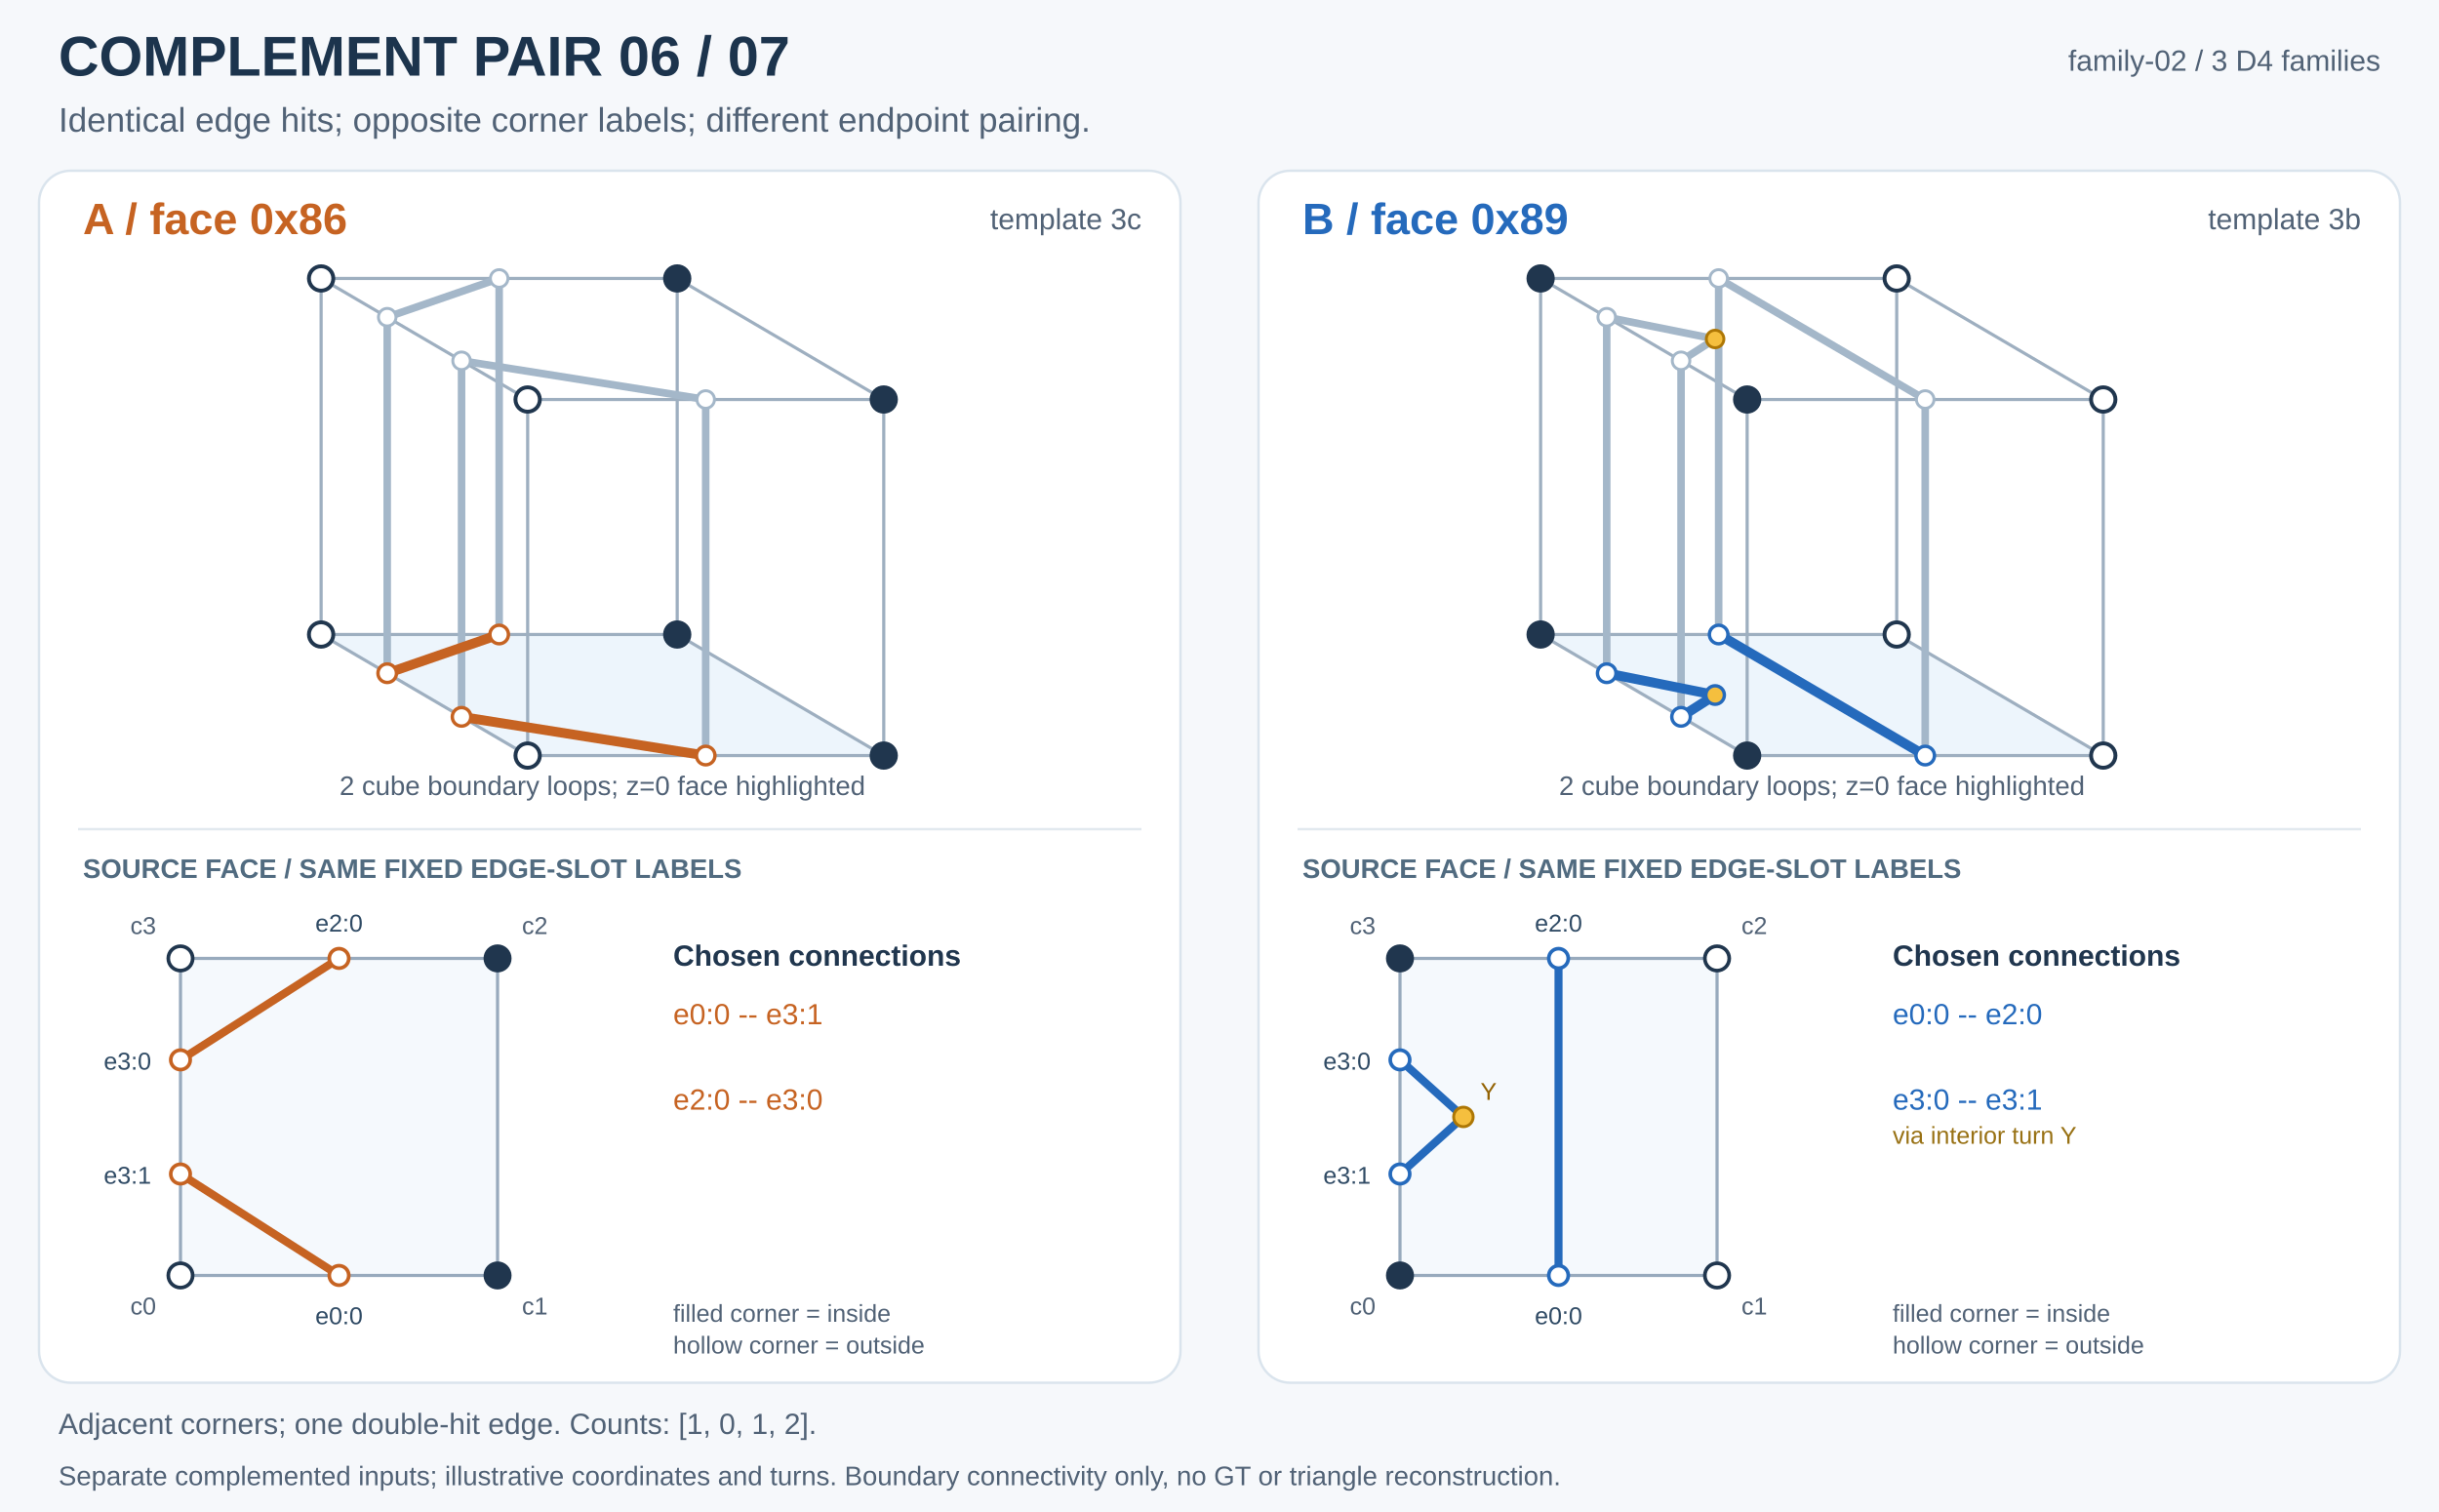
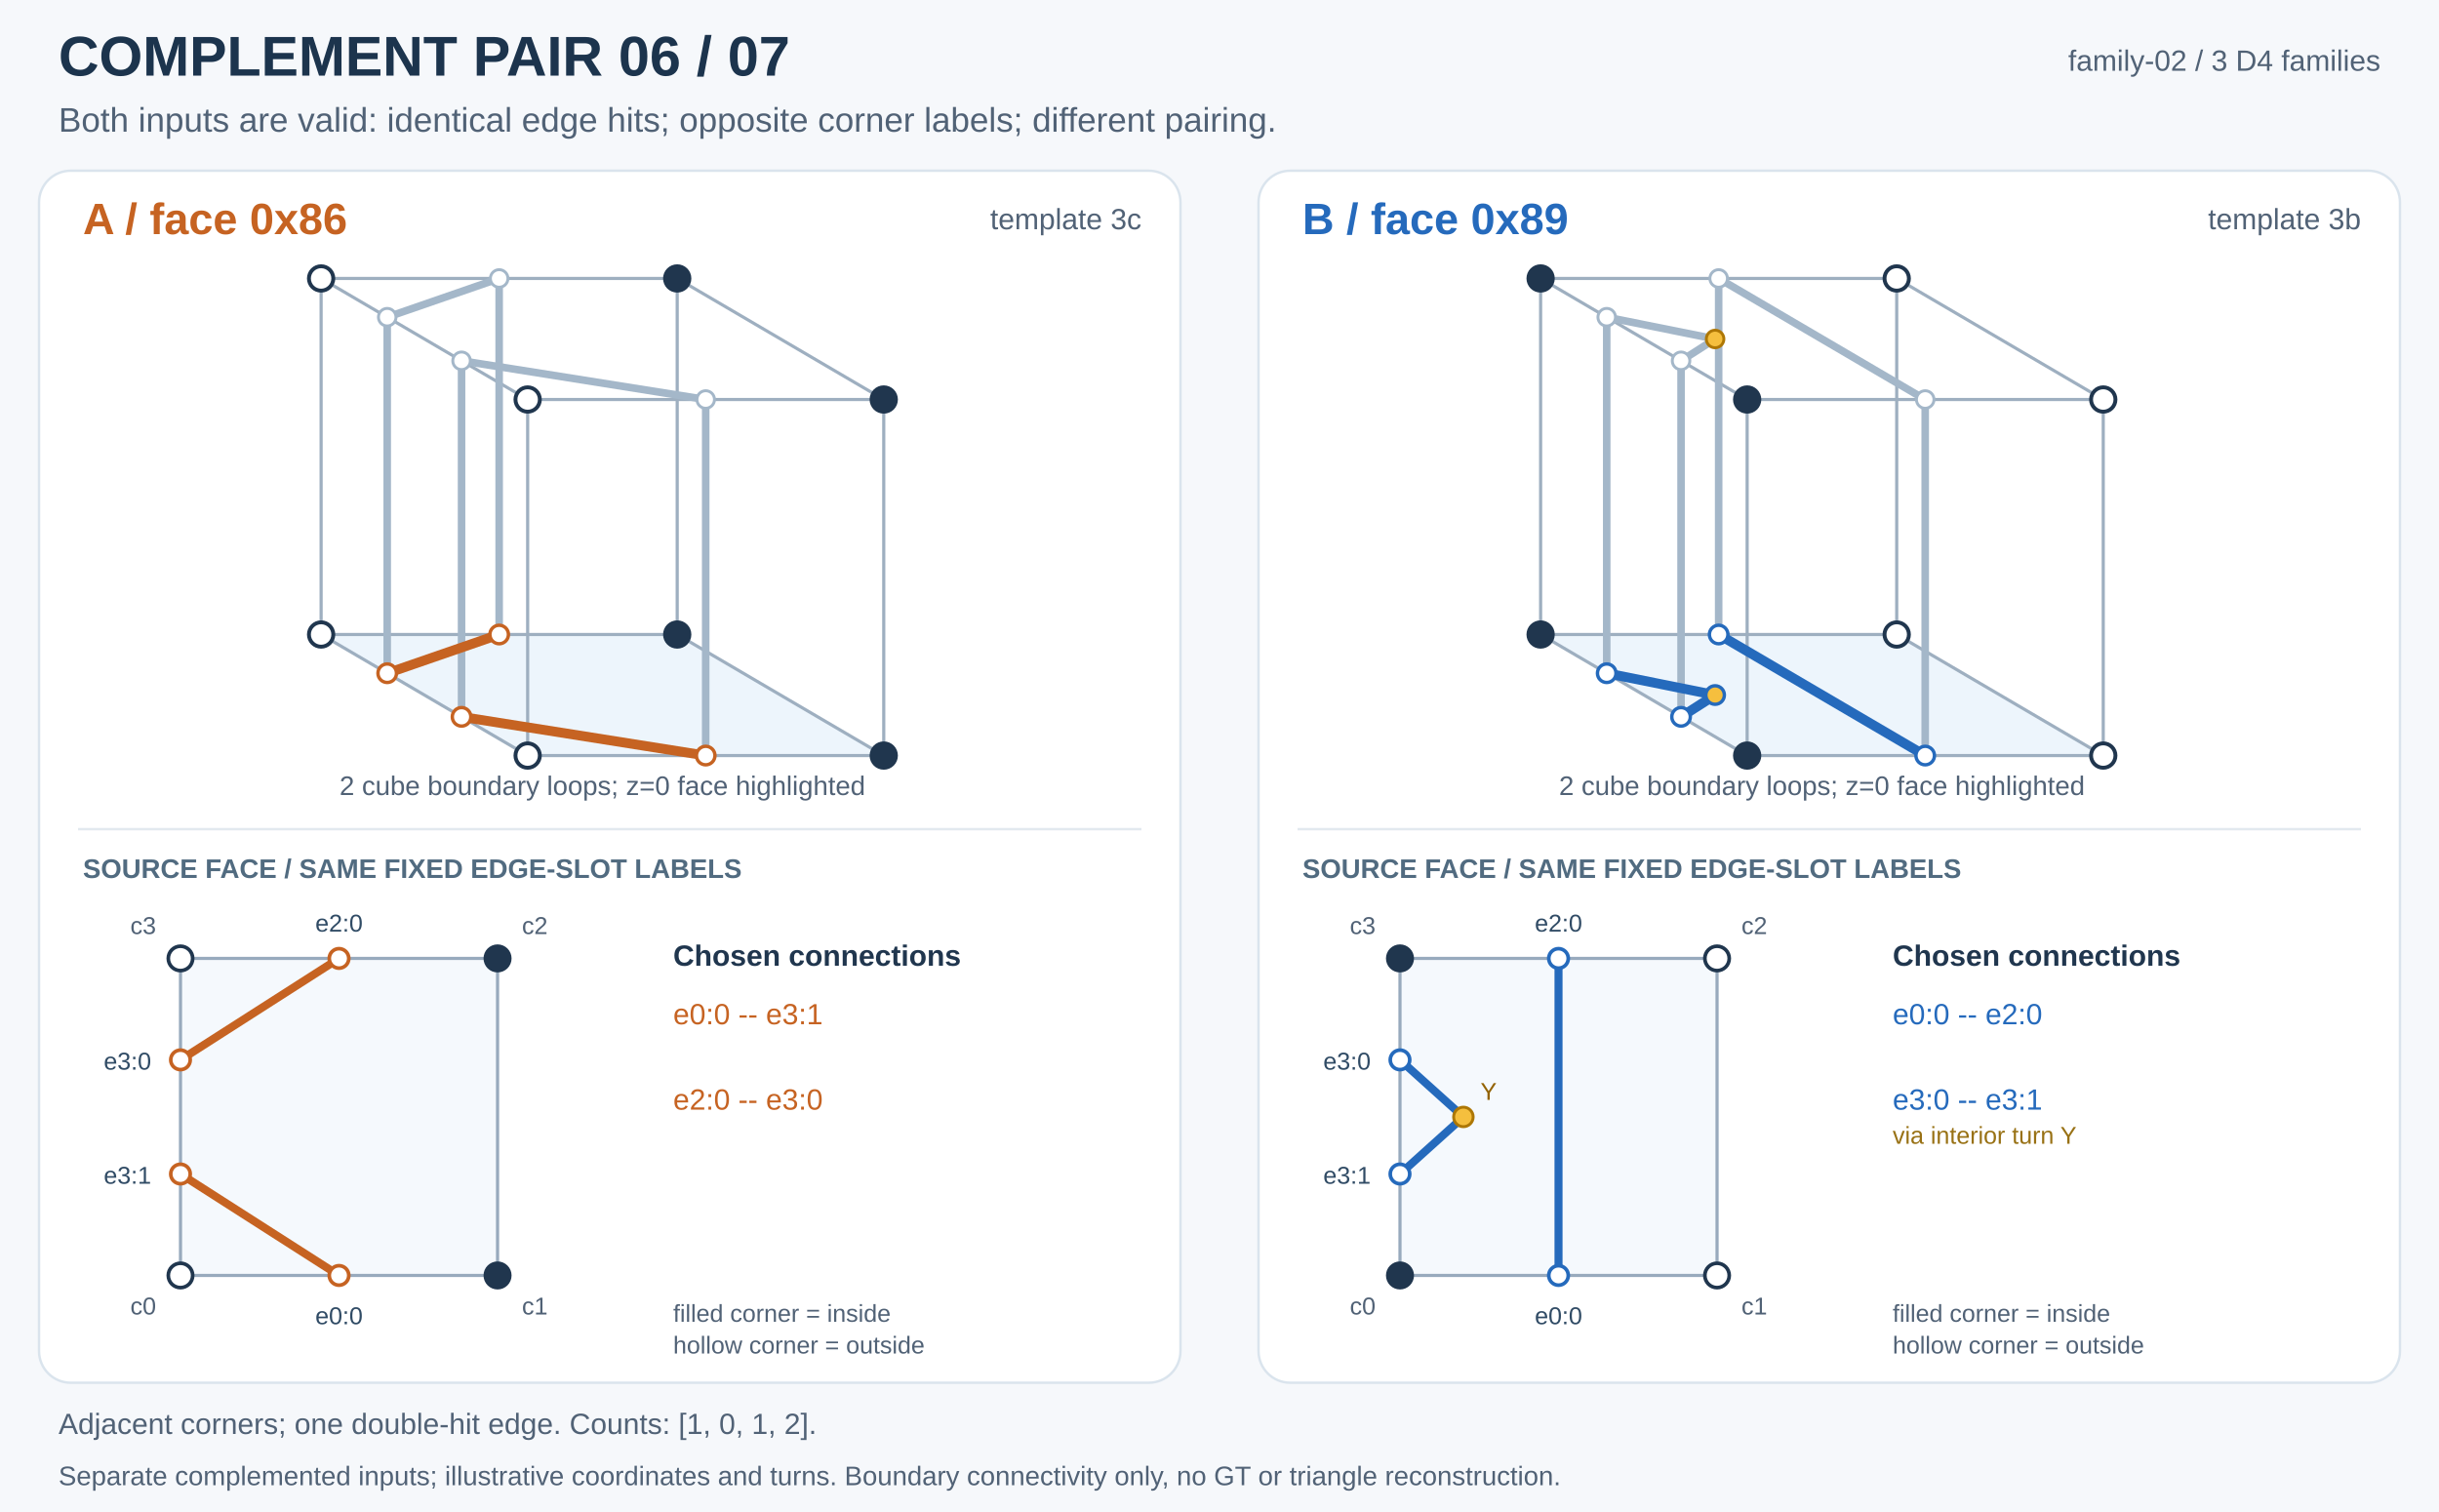
<svg xmlns="http://www.w3.org/2000/svg" width="1000" height="620" viewBox="0 0 1000 620" role="img">
  <rect width="100%" height="100%" fill="#f6f8fb" />
  <g font-family="Segoe UI, Arial, sans-serif">
    <text x="24" y="31" font-size="23" fill="#1c344d" font-weight="700">COMPLEMENT PAIR 06 / 07</text>
    <text x="976" y="29" font-size="12" fill="#516276" text-anchor="end">family-02 / 3 D4 families</text>
-     <text x="24" y="54" font-size="14" fill="#516276">Identical edge hits; opposite corner labels; different endpoint pairing.</text>
+     <text x="24" y="54" font-size="14" fill="#516276">Both inputs are valid: identical edge hits; opposite corner labels; different pairing.</text>
    <rect x="16" y="70" width="468" height="497" rx="13" fill="white" stroke="#dae4ed" />
    <text x="34" y="96" font-size="18" fill="#c66322" font-weight="700">A  /  face 0x86</text>
    <text x="468" y="94" font-size="12" fill="#516276" text-anchor="end">template 3c</text>
    <polygon points="131.66,260.18 277.66,260.18 362.34,309.82 216.34,309.82" fill="#e4f0fa" fill-opacity=".65" stroke="none" />
    <polyline points="131.66,260.18 277.66,260.18" fill="none" stroke="#9eafc0" stroke-width="1.3" />
    <polyline points="216.34,309.82 362.34,309.82" fill="none" stroke="#9eafc0" stroke-width="1.3" />
    <polyline points="131.66,114.18 277.66,114.18" fill="none" stroke="#9eafc0" stroke-width="1.3" />
    <polyline points="216.34,163.82 362.34,163.82" fill="none" stroke="#9eafc0" stroke-width="1.3" />
    <polyline points="131.66,260.18 216.34,309.82" fill="none" stroke="#9eafc0" stroke-width="1.3" />
    <polyline points="277.66,260.18 362.34,309.82" fill="none" stroke="#9eafc0" stroke-width="1.3" />
    <polyline points="131.66,114.18 216.34,163.82" fill="none" stroke="#9eafc0" stroke-width="1.3" />
    <polyline points="277.66,114.18 362.34,163.82" fill="none" stroke="#9eafc0" stroke-width="1.3" />
    <polyline points="131.66,260.18 131.66,114.18" fill="none" stroke="#9eafc0" stroke-width="1.3" />
    <polyline points="277.66,260.18 277.66,114.18" fill="none" stroke="#9eafc0" stroke-width="1.3" />
    <polyline points="216.34,309.82 216.34,163.82" fill="none" stroke="#9eafc0" stroke-width="1.3" />
    <polyline points="362.34,309.82 362.34,163.82" fill="none" stroke="#9eafc0" stroke-width="1.3" />
    <polyline points="204.66,260.18 204.66,114.18 158.76,130.06 158.76,276.06 204.66,260.18" fill="none" stroke="#a4b7c9" stroke-width="3.1" stroke-linejoin="round" />
    <polyline points="289.34,309.82 289.34,163.82 189.24,147.94 189.24,293.94 289.34,309.82" fill="none" stroke="#a4b7c9" stroke-width="3.1" stroke-linejoin="round" />
    <circle cx="204.66" cy="260.18" r="3.6" fill="#fff" stroke="#a4b7c9" stroke-width="1.2" />
    <circle cx="289.34" cy="309.82" r="3.6" fill="#fff" stroke="#a4b7c9" stroke-width="1.2" />
    <circle cx="204.66" cy="114.18" r="3.6" fill="#fff" stroke="#a4b7c9" stroke-width="1.2" />
    <circle cx="289.34" cy="163.82" r="3.6" fill="#fff" stroke="#a4b7c9" stroke-width="1.2" />
    <circle cx="158.76" cy="276.06" r="3.6" fill="#fff" stroke="#a4b7c9" stroke-width="1.2" />
    <circle cx="189.24" cy="293.94" r="3.6" fill="#fff" stroke="#a4b7c9" stroke-width="1.2" />
    <circle cx="158.76" cy="130.06" r="3.6" fill="#fff" stroke="#a4b7c9" stroke-width="1.2" />
    <circle cx="189.24" cy="147.94" r="3.6" fill="#fff" stroke="#a4b7c9" stroke-width="1.2" />
    <circle cx="131.66" cy="260.18" r="5" fill="white" stroke="#20364e" stroke-width="1.6" />
    <circle cx="277.66" cy="260.18" r="5" fill="#20364e" stroke="#20364e" stroke-width="1.6" />
    <circle cx="216.34" cy="309.82" r="5" fill="white" stroke="#20364e" stroke-width="1.6" />
    <circle cx="362.34" cy="309.82" r="5" fill="#20364e" stroke="#20364e" stroke-width="1.6" />
    <circle cx="131.66" cy="114.18" r="5" fill="white" stroke="#20364e" stroke-width="1.6" />
    <circle cx="277.66" cy="114.18" r="5" fill="#20364e" stroke="#20364e" stroke-width="1.6" />
    <circle cx="216.34" cy="163.82" r="5" fill="white" stroke="#20364e" stroke-width="1.6" />
    <circle cx="362.34" cy="163.82" r="5" fill="#20364e" stroke="#20364e" stroke-width="1.6" />
    <polyline points="289.34,309.82 189.24,293.94" fill="none" stroke="#c66322" stroke-width="4" stroke-linejoin="round" />
    <circle cx="289.34" cy="309.82" r="3.8" fill="white" stroke="#c66322" stroke-width="1.4" />
    <circle cx="189.24" cy="293.94" r="3.8" fill="white" stroke="#c66322" stroke-width="1.4" />
    <polyline points="158.76,276.06 204.66,260.18" fill="none" stroke="#c66322" stroke-width="4" stroke-linejoin="round" />
    <circle cx="158.76" cy="276.06" r="3.8" fill="white" stroke="#c66322" stroke-width="1.4" />
    <circle cx="204.66" cy="260.18" r="3.8" fill="white" stroke="#c66322" stroke-width="1.4" />
    <text x="247" y="326" font-size="11" fill="#516276" text-anchor="middle">2 cube boundary loops; z=0 face highlighted</text>
    <line x1="32" y1="340" x2="468" y2="340" stroke="#e2e9ef" />
    <text x="34" y="360" font-size="11" fill="#516b80" font-weight="700">SOURCE FACE  /  SAME FIXED EDGE-SLOT LABELS</text>
    <rect x="74" y="393" width="130" height="130" fill="#f5f9fd" stroke="#98aabd" stroke-width="1.3" />
    <polyline points="139.00,393.00 74.00,434.60" fill="none" stroke="#c66322" stroke-width="3.3" stroke-linejoin="round" />
    <polyline points="74.00,481.40 139.00,523.00" fill="none" stroke="#c66322" stroke-width="3.3" stroke-linejoin="round" />
    <circle cx="139.00" cy="523.00" r="4" fill="white" stroke="#c66322" stroke-width="1.5" />
    <text x="139.0" y="543.0" font-size="10" fill="#304b65" text-anchor="middle">e0:0</text>
    <circle cx="139.00" cy="393.00" r="4" fill="white" stroke="#c66322" stroke-width="1.5" />
    <text x="139.0" y="382.0" font-size="10" fill="#304b65" text-anchor="middle">e2:0</text>
    <circle cx="74.00" cy="434.60" r="4" fill="white" stroke="#c66322" stroke-width="1.5" />
    <text x="62.0" y="438.6" font-size="10" fill="#304b65" text-anchor="end">e3:0</text>
    <circle cx="74.00" cy="481.40" r="4" fill="white" stroke="#c66322" stroke-width="1.5" />
    <text x="62.0" y="485.4" font-size="10" fill="#304b65" text-anchor="end">e3:1</text>
    <circle cx="74.00" cy="523.00" r="5" fill="white" stroke="#20364e" stroke-width="1.5" />
    <text x="64" y="539" font-size="10" fill="#516276" text-anchor="end">c0</text>
    <circle cx="204.00" cy="523.00" r="5" fill="#20364e" stroke="#20364e" stroke-width="1.5" />
    <text x="214" y="539" font-size="10" fill="#516276" text-anchor="start">c1</text>
    <circle cx="204.00" cy="393.00" r="5" fill="#20364e" stroke="#20364e" stroke-width="1.5" />
    <text x="214" y="383" font-size="10" fill="#516276" text-anchor="start">c2</text>
    <circle cx="74.00" cy="393.00" r="5" fill="white" stroke="#20364e" stroke-width="1.5" />
    <text x="64" y="383" font-size="10" fill="#516276" text-anchor="end">c3</text>
    <text x="276" y="396" font-size="12" fill="#20364e" font-weight="700">Chosen connections</text>
    <text x="276" y="420" font-size="12" fill="#c66322">e0:0 -- e3:1</text>
    <text x="276" y="455" font-size="12" fill="#c66322">e2:0 -- e3:0</text>
    <text x="276" y="542" font-size="10" fill="#516276">filled corner = inside</text>
    <text x="276" y="555" font-size="10" fill="#516276">hollow corner = outside</text>
    <rect x="516" y="70" width="468" height="497" rx="13" fill="white" stroke="#dae4ed" />
    <text x="534" y="96" font-size="18" fill="#256abc" font-weight="700">B  /  face 0x89</text>
    <text x="968" y="94" font-size="12" fill="#516276" text-anchor="end">template 3b</text>
    <polygon points="631.66,260.18 777.66,260.18 862.34,309.82 716.34,309.82" fill="#e4f0fa" fill-opacity=".65" stroke="none" />
    <polyline points="631.66,260.18 777.66,260.18" fill="none" stroke="#9eafc0" stroke-width="1.3" />
    <polyline points="716.34,309.82 862.34,309.82" fill="none" stroke="#9eafc0" stroke-width="1.3" />
    <polyline points="631.66,114.18 777.66,114.18" fill="none" stroke="#9eafc0" stroke-width="1.3" />
    <polyline points="716.34,163.82 862.34,163.82" fill="none" stroke="#9eafc0" stroke-width="1.3" />
    <polyline points="631.66,260.18 716.34,309.82" fill="none" stroke="#9eafc0" stroke-width="1.3" />
    <polyline points="777.66,260.18 862.34,309.82" fill="none" stroke="#9eafc0" stroke-width="1.3" />
    <polyline points="631.66,114.18 716.34,163.82" fill="none" stroke="#9eafc0" stroke-width="1.3" />
    <polyline points="777.66,114.18 862.34,163.82" fill="none" stroke="#9eafc0" stroke-width="1.3" />
    <polyline points="631.66,260.18 631.66,114.18" fill="none" stroke="#9eafc0" stroke-width="1.3" />
    <polyline points="777.66,260.18 777.66,114.18" fill="none" stroke="#9eafc0" stroke-width="1.3" />
    <polyline points="716.34,309.82 716.34,163.82" fill="none" stroke="#9eafc0" stroke-width="1.3" />
    <polyline points="862.34,309.82 862.34,163.82" fill="none" stroke="#9eafc0" stroke-width="1.3" />
    <polyline points="704.66,260.18 789.34,309.82 789.34,163.82 704.66,114.18 704.66,260.18" fill="none" stroke="#a4b7c9" stroke-width="3.1" stroke-linejoin="round" />
    <polyline points="658.76,276.06 658.76,130.06 703.20,139.00 689.24,147.94 689.24,293.94 703.20,285.00 658.76,276.06" fill="none" stroke="#a4b7c9" stroke-width="3.1" stroke-linejoin="round" />
    <circle cx="704.66" cy="260.18" r="3.6" fill="#fff" stroke="#a4b7c9" stroke-width="1.2" />
    <circle cx="789.34" cy="309.82" r="3.6" fill="#fff" stroke="#a4b7c9" stroke-width="1.2" />
    <circle cx="704.66" cy="114.18" r="3.6" fill="#fff" stroke="#a4b7c9" stroke-width="1.2" />
    <circle cx="789.34" cy="163.82" r="3.6" fill="#fff" stroke="#a4b7c9" stroke-width="1.2" />
    <circle cx="658.76" cy="276.06" r="3.6" fill="#fff" stroke="#a4b7c9" stroke-width="1.2" />
    <circle cx="689.24" cy="293.94" r="3.6" fill="#fff" stroke="#a4b7c9" stroke-width="1.2" />
    <circle cx="658.76" cy="130.06" r="3.6" fill="#fff" stroke="#a4b7c9" stroke-width="1.2" />
    <circle cx="689.24" cy="147.94" r="3.6" fill="#fff" stroke="#a4b7c9" stroke-width="1.2" />
    <circle cx="703.20" cy="285.00" r="3.6" fill="#f5bf3e" stroke="#ae7705" stroke-width="1.2" />
    <circle cx="703.20" cy="139.00" r="3.6" fill="#f5bf3e" stroke="#ae7705" stroke-width="1.2" />
    <circle cx="631.66" cy="260.18" r="5" fill="#20364e" stroke="#20364e" stroke-width="1.6" />
    <circle cx="777.66" cy="260.18" r="5" fill="white" stroke="#20364e" stroke-width="1.6" />
    <circle cx="716.34" cy="309.82" r="5" fill="#20364e" stroke="#20364e" stroke-width="1.6" />
    <circle cx="862.34" cy="309.82" r="5" fill="white" stroke="#20364e" stroke-width="1.6" />
    <circle cx="631.66" cy="114.18" r="5" fill="#20364e" stroke="#20364e" stroke-width="1.6" />
    <circle cx="777.66" cy="114.18" r="5" fill="white" stroke="#20364e" stroke-width="1.6" />
    <circle cx="716.34" cy="163.82" r="5" fill="#20364e" stroke="#20364e" stroke-width="1.6" />
    <circle cx="862.34" cy="163.82" r="5" fill="white" stroke="#20364e" stroke-width="1.6" />
    <polyline points="704.66,260.18 789.34,309.82" fill="none" stroke="#256abc" stroke-width="4" stroke-linejoin="round" />
    <circle cx="704.66" cy="260.18" r="3.8" fill="white" stroke="#256abc" stroke-width="1.4" />
    <circle cx="789.34" cy="309.82" r="3.8" fill="white" stroke="#256abc" stroke-width="1.4" />
    <polyline points="689.24,293.94 703.20,285.00 658.76,276.06" fill="none" stroke="#256abc" stroke-width="4" stroke-linejoin="round" />
    <circle cx="689.24" cy="293.94" r="3.8" fill="white" stroke="#256abc" stroke-width="1.4" />
    <circle cx="703.20" cy="285.00" r="3.8" fill="#f5bf3e" stroke="#256abc" stroke-width="1.4" />
    <circle cx="658.76" cy="276.06" r="3.8" fill="white" stroke="#256abc" stroke-width="1.4" />
    <text x="747" y="326" font-size="11" fill="#516276" text-anchor="middle">2 cube boundary loops; z=0 face highlighted</text>
    <line x1="532" y1="340" x2="968" y2="340" stroke="#e2e9ef" />
    <text x="534" y="360" font-size="11" fill="#516b80" font-weight="700">SOURCE FACE  /  SAME FIXED EDGE-SLOT LABELS</text>
    <rect x="574" y="393" width="130" height="130" fill="#f5f9fd" stroke="#98aabd" stroke-width="1.3" />
    <polyline points="639.00,523.00 639.00,393.00" fill="none" stroke="#256abc" stroke-width="3.3" stroke-linejoin="round" />
    <polyline points="574.00,434.60 600.00,458.00 574.00,481.40" fill="none" stroke="#256abc" stroke-width="3.3" stroke-linejoin="round" />
    <circle cx="600.00" cy="458.00" r="4" fill="#f5bf3e" stroke="#ad7705" stroke-width="1.2" />
    <text x="607.0" y="451.0" font-size="10" fill="#936303">Y</text>
    <circle cx="639.00" cy="523.00" r="4" fill="white" stroke="#256abc" stroke-width="1.5" />
    <text x="639.0" y="543.0" font-size="10" fill="#304b65" text-anchor="middle">e0:0</text>
    <circle cx="639.00" cy="393.00" r="4" fill="white" stroke="#256abc" stroke-width="1.5" />
    <text x="639.0" y="382.0" font-size="10" fill="#304b65" text-anchor="middle">e2:0</text>
    <circle cx="574.00" cy="434.60" r="4" fill="white" stroke="#256abc" stroke-width="1.5" />
    <text x="562.0" y="438.6" font-size="10" fill="#304b65" text-anchor="end">e3:0</text>
    <circle cx="574.00" cy="481.40" r="4" fill="white" stroke="#256abc" stroke-width="1.5" />
    <text x="562.0" y="485.4" font-size="10" fill="#304b65" text-anchor="end">e3:1</text>
    <circle cx="574.00" cy="523.00" r="5" fill="#20364e" stroke="#20364e" stroke-width="1.5" />
    <text x="564" y="539" font-size="10" fill="#516276" text-anchor="end">c0</text>
    <circle cx="704.00" cy="523.00" r="5" fill="white" stroke="#20364e" stroke-width="1.5" />
    <text x="714" y="539" font-size="10" fill="#516276" text-anchor="start">c1</text>
    <circle cx="704.00" cy="393.00" r="5" fill="white" stroke="#20364e" stroke-width="1.5" />
    <text x="714" y="383" font-size="10" fill="#516276" text-anchor="start">c2</text>
    <circle cx="574.00" cy="393.00" r="5" fill="#20364e" stroke="#20364e" stroke-width="1.5" />
    <text x="564" y="383" font-size="10" fill="#516276" text-anchor="end">c3</text>
    <text x="776" y="396" font-size="12" fill="#20364e" font-weight="700">Chosen connections</text>
    <text x="776" y="420" font-size="12" fill="#256abc">e0:0 -- e2:0</text>
    <text x="776" y="455" font-size="12" fill="#256abc">e3:0 -- e3:1</text>
    <text x="776" y="469" font-size="10" fill="#987114">via interior turn Y</text>
    <text x="776" y="542" font-size="10" fill="#516276">filled corner = inside</text>
    <text x="776" y="555" font-size="10" fill="#516276">hollow corner = outside</text>
    <text x="24" y="588" font-size="12" fill="#516276">Adjacent corners; one double-hit edge. Counts: [1, 0, 1, 2].</text>
    <text x="24" y="609" font-size="11" fill="#516276">Separate complemented inputs; illustrative coordinates and turns. Boundary connectivity only, no GT or triangle reconstruction.</text>
  </g>
</svg>
